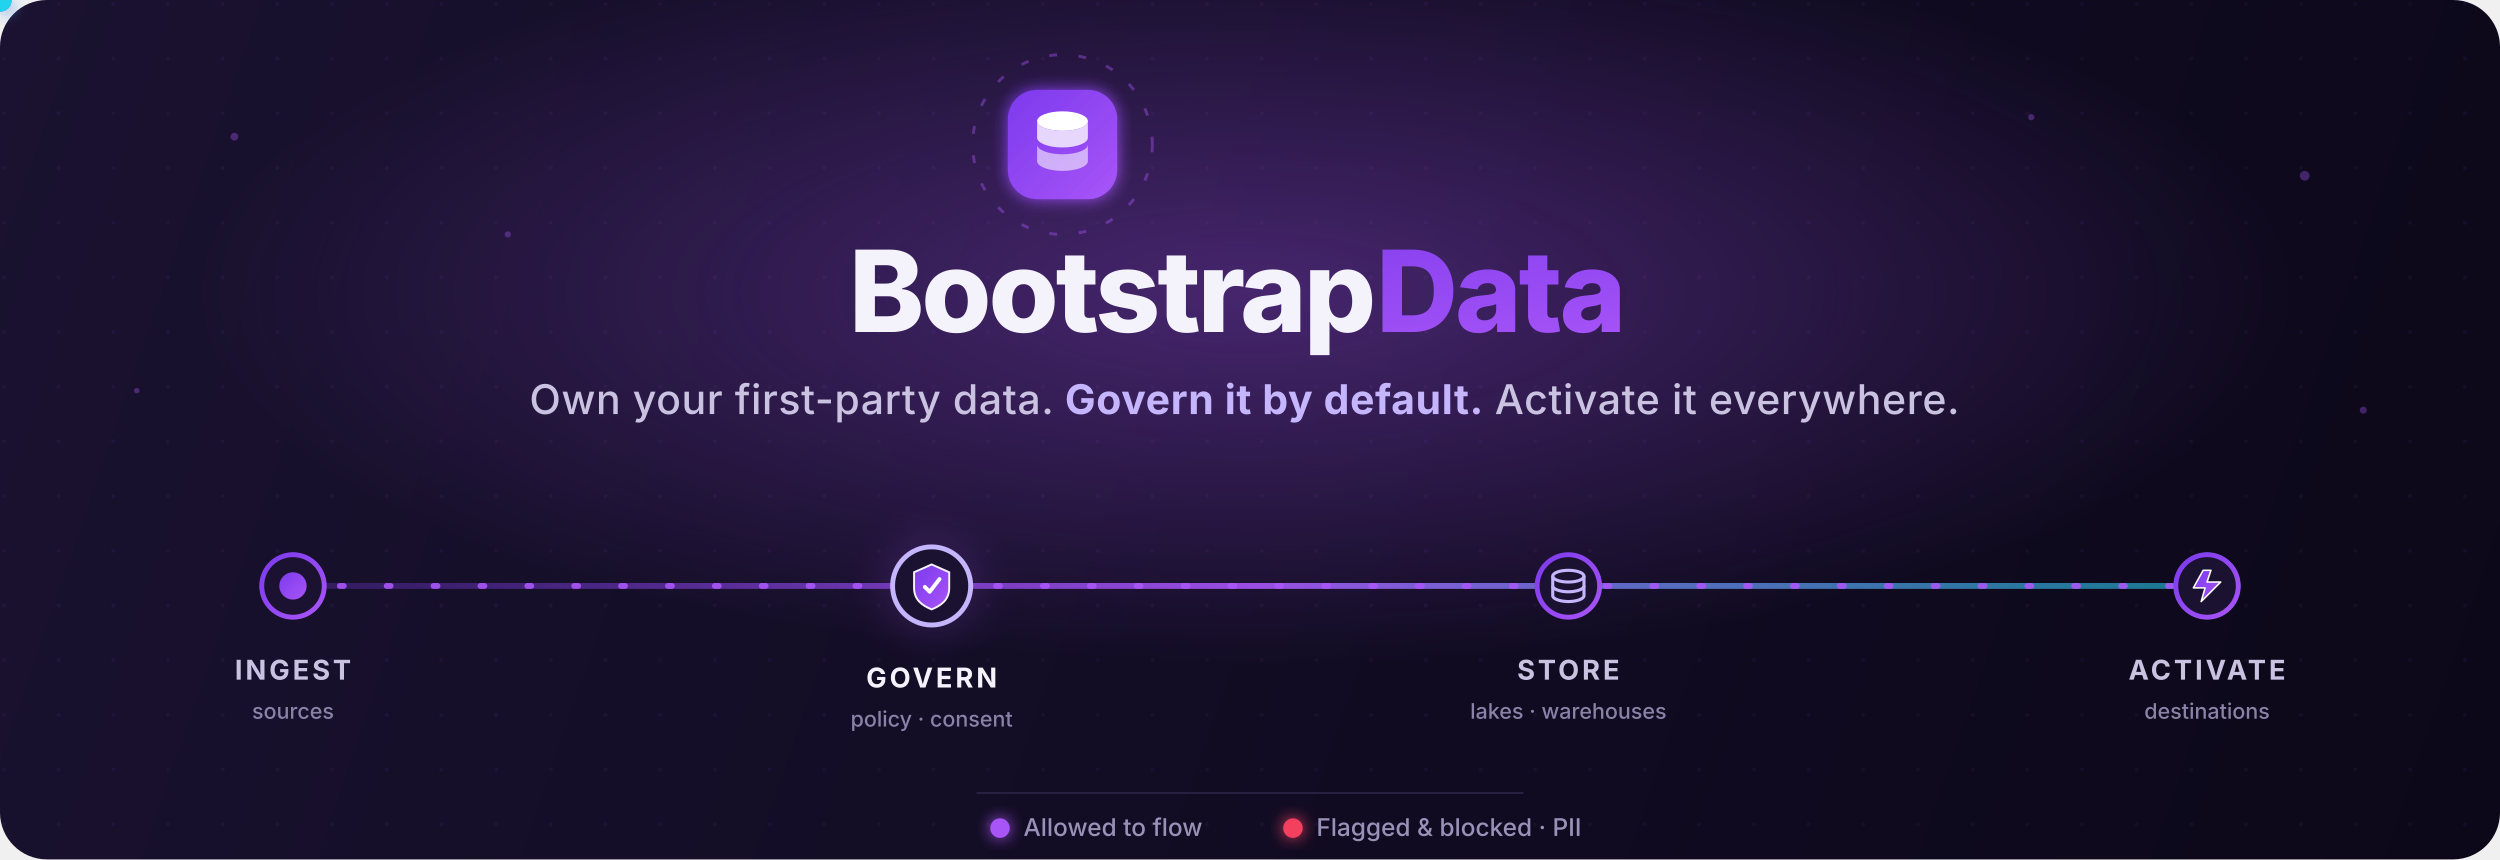
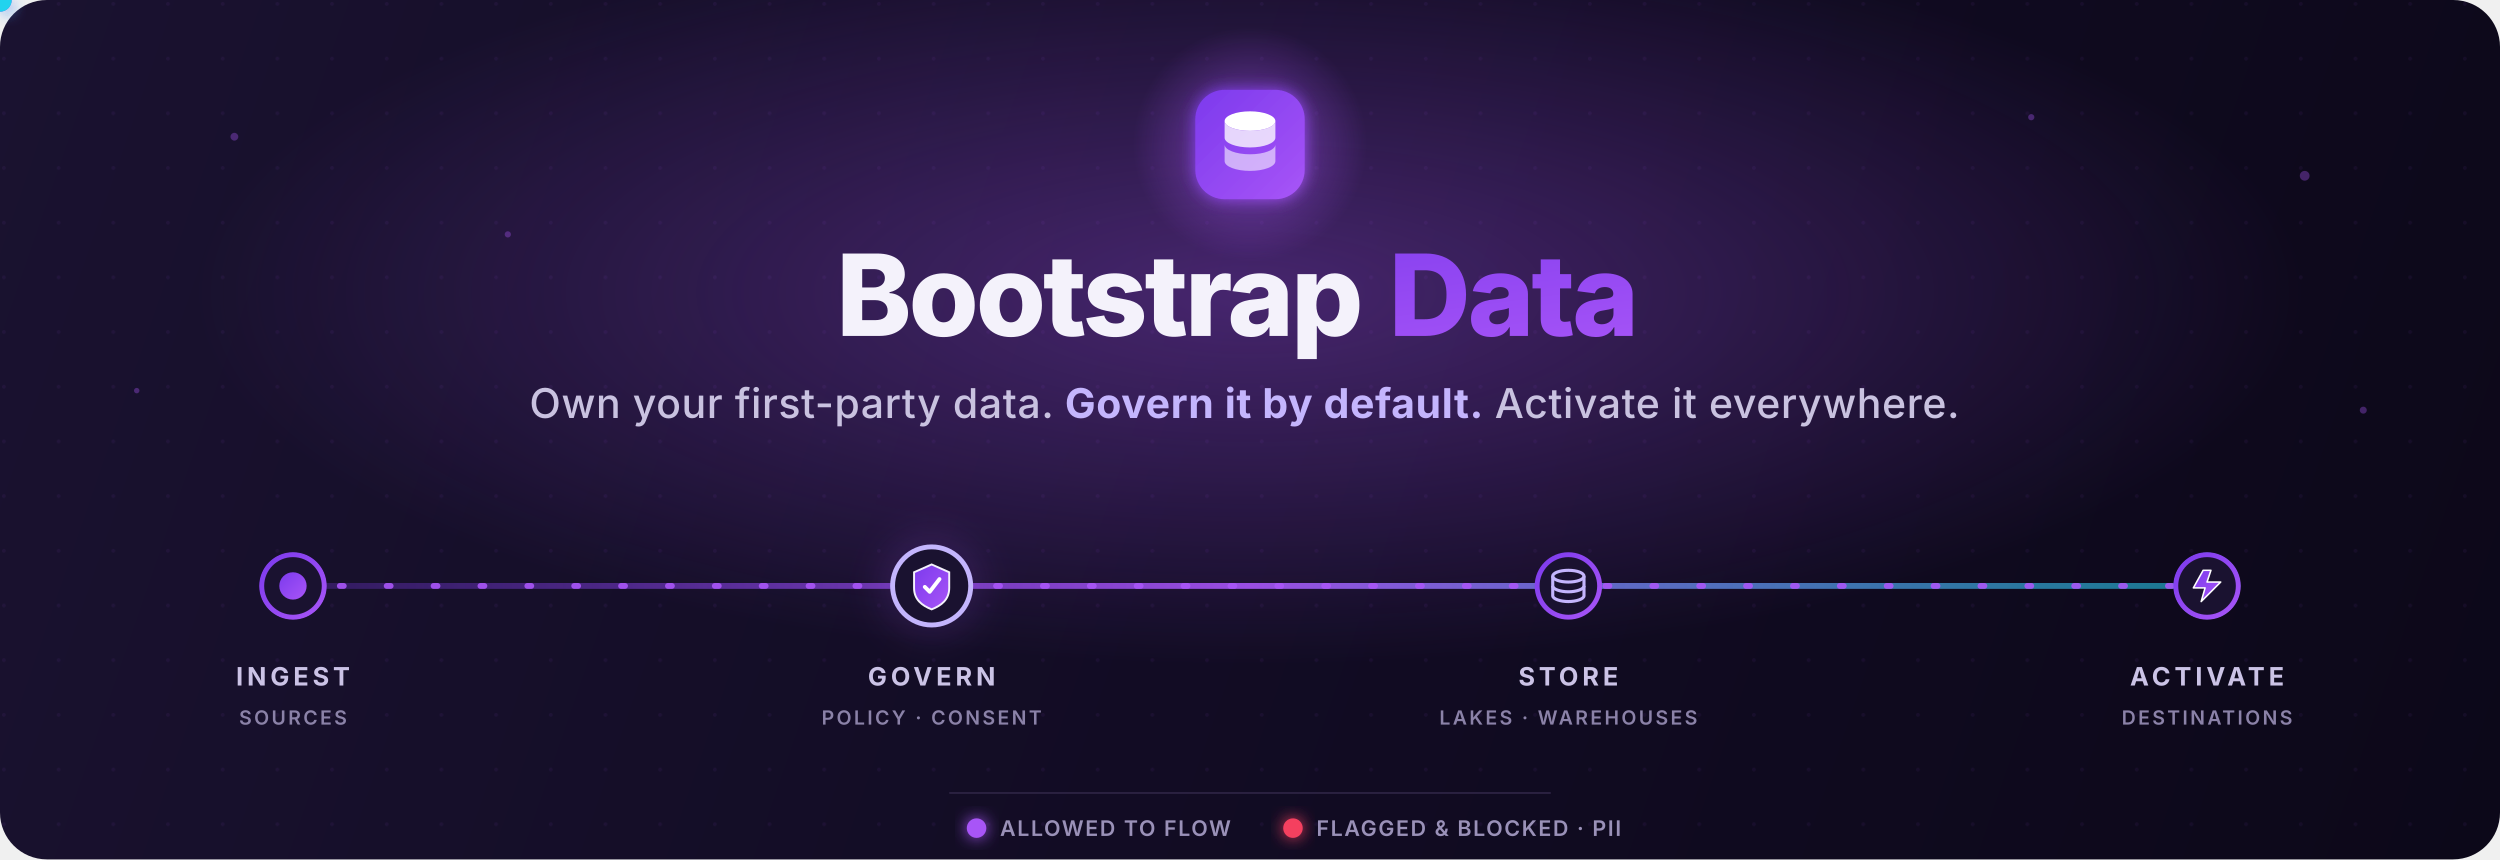
<svg xmlns="http://www.w3.org/2000/svg" width="1280" height="440" viewBox="0 0 1280 440" fill="none" role="img" aria-label="Bootstrap Data — Own your first-party data. Govern it by default. Activate it everywhere.">
  <defs>
    <linearGradient id="bg" x1="0" y1="0" x2="1280" y2="440" gradientUnits="userSpaceOnUse">
      <stop stop-color="#1A1230" />
      <stop offset="0.5" stop-color="#120C24" />
      <stop offset="1" stop-color="#0C0819" />
    </linearGradient>
    <linearGradient id="brand" x1="0" y1="0" x2="1" y2="1">
      <stop stop-color="#7C3AED" />
      <stop offset="1" stop-color="#A855F7" />
    </linearGradient>
    <linearGradient id="line" x1="150" y1="0" x2="1130" y2="0" gradientUnits="userSpaceOnUse">
      <stop stop-color="#7C3AED" stop-opacity="0.25" />
      <stop offset="0.5" stop-color="#A855F7" stop-opacity="0.9" />
      <stop offset="1" stop-color="#22D3EE" stop-opacity="0.55" />
    </linearGradient>
    <radialGradient id="halo" cx="0.5" cy="0.5" r="0.5">
      <stop stop-color="#A855F7" stop-opacity="0.35" />
+       <stop offset="1" stop-color="#A855F7" stop-opacity="0" />
+     </radialGradient>
+     <radialGradient id="markhalo" cx="0.5" cy="0.5" r="0.5">
+       <stop stop-color="#A855F7" stop-opacity="0.55" />
      <stop offset="1" stop-color="#A855F7" stop-opacity="0" />
    </radialGradient>
    <pattern id="dots" width="28" height="28" patternUnits="userSpaceOnUse">
      <circle cx="2" cy="2" r="1" fill="#A855F7" opacity="0.06" />
    </pattern>
    <filter id="glow" x="-60%" y="-60%" width="220%" height="220%">
      <feGaussianBlur stdDeviation="4" result="b" />
      <feMerge>
        <feMergeNode in="b" />
        <feMergeNode in="SourceGraphic" />
      </feMerge>
    </filter>
    <filter id="softglow" x="-80%" y="-80%" width="260%" height="260%">
      <feGaussianBlur stdDeviation="8" />
    </filter>
    <filter id="railglow" x="-10%" y="-400%" width="120%" height="900%">
      <feGaussianBlur stdDeviation="6" />
    </filter>
  </defs>
  <rect width="1280" height="440" rx="24" fill="url(#bg)" />
  <rect width="1280" height="440" rx="24" fill="url(#dots)" />
  <ellipse cx="640" cy="150" rx="540" ry="190" fill="url(#halo)" />
  <g fill="#A855F7" opacity="0.35">
    <circle cx="120" cy="70" r="2">
      <animate attributeName="cy" values="70;60;70" dur="6s" repeatCount="indefinite" />
    </circle>
    <circle cx="1180" cy="90" r="2.5">
      <animate attributeName="cy" values="90;104;90" dur="7s" repeatCount="indefinite" />
    </circle>
    <circle cx="260" cy="120" r="1.6">
      <animate attributeName="opacity" values="0.1;0.6;0.1" dur="5s" repeatCount="indefinite" />
    </circle>
    <circle cx="1040" cy="60" r="1.6">
      <animate attributeName="opacity" values="0.5;0.1;0.5" dur="4.5s" repeatCount="indefinite" />
    </circle>
    <circle cx="70" cy="200" r="1.4">
      <animate attributeName="opacity" values="0.1;0.5;0.1" dur="6.5s" repeatCount="indefinite" />
    </circle>
    <circle cx="1210" cy="210" r="1.8">
      <animate attributeName="cy" values="210;198;210" dur="8s" repeatCount="indefinite" />
    </circle>
  </g>
-   <g transform="translate(544 74)">
-     <circle r="46" fill="none" stroke="#A855F7" stroke-opacity="0.4" stroke-width="1.5" stroke-dasharray="4 11">
-       <animateTransform attributeName="transform" type="rotate" from="0" to="360" dur="22s" repeatCount="indefinite" />
-     </circle>
-     <g transform="translate(-28 -28)">
-       <rect width="56" height="56" rx="15" fill="url(#brand)" filter="url(#glow)" />
-       <g fill="#FFFFFF" transform="translate(-4 -4)">
-         <ellipse cx="32" cy="20" rx="13" ry="5" />
-         <path opacity="0.78" d="M19 20v8.5c0 2.76 5.82 5 13 5s13-2.24 13-5V20c0 2.76-5.82 5-13 5s-13-2.24-13-5Z" />
-         <path opacity="0.56" d="M19 32v8.5c0 2.76 5.82 5 13 5s13-2.24 13-5V32c0 2.76-5.82 5-13 5s-13-2.24-13-5Z" />
-       </g>
+   <ellipse cx="640" cy="74" rx="60" ry="60" fill="url(#markhalo)" />
+   <g transform="translate(612 46)">
+     <rect width="56" height="56" rx="15" fill="url(#brand)" filter="url(#glow)" />
+     <g fill="#FFFFFF" transform="translate(-4 -4)">
+       <ellipse cx="32" cy="20" rx="13" ry="5" />
+       <path opacity="0.78" d="M19 20v8.5c0 2.76 5.82 5 13 5s13-2.24 13-5V20c0 2.76-5.82 5-13 5s-13-2.24-13-5Z" />
+       <path opacity="0.56" d="M19 32v8.5c0 2.76 5.82 5 13 5s13-2.24 13-5V32c0 2.76-5.82 5-13 5s-13-2.24-13-5Z" />
    </g>
  </g>
-   <text x="640" y="170" text-anchor="middle" font-family="'Segoe UI', Inter, system-ui, -apple-system, sans-serif" font-size="58" font-weight="800" letter-spacing="-1.5" fill="#F4F2FB">Bootstrap<tspan fill="url(#brand)"> Data</tspan>
+   <text x="640" y="172" text-anchor="middle" font-family="'Segoe UI', Inter, system-ui, -apple-system, sans-serif" font-size="58" font-weight="800" letter-spacing="-1.5" fill="#F4F2FB">Bootstrap<tspan dx="13" fill="url(#brand)">Data</tspan>
    <animate attributeName="opacity" from="0" to="1" dur="1s" fill="freeze" />
  </text>
-   <text x="640" y="212" text-anchor="middle" font-family="'Segoe UI', Inter, system-ui, -apple-system, sans-serif" font-size="21" font-weight="500" letter-spacing="0.3" fill="#C9C2E0">
+   <text x="640" y="214" text-anchor="middle" font-family="'Segoe UI', Inter, system-ui, -apple-system, sans-serif" font-size="21" font-weight="500" letter-spacing="0.3" fill="#C9C2E0">
    Own your first-party data. <tspan fill="#C4B5FD" font-weight="700">Govern it by default.</tspan> Activate it everywhere.
    <animate attributeName="opacity" from="0" to="1" dur="1.4s" begin="0.3s" fill="freeze" />
  </text>
  <g>
    <line x1="150" y1="300" x2="1130" y2="300" stroke="#A855F7" stroke-width="3" opacity="0.35" filter="url(#railglow)" />
    <line x1="150" y1="300" x2="1130" y2="300" stroke="url(#line)" stroke-width="3" stroke-linecap="round" />
    <line x1="150" y1="300" x2="1130" y2="300" stroke="#A855F7" stroke-width="3" stroke-linecap="round" stroke-dasharray="2 22" opacity="0.9">
      <animate attributeName="stroke-dashoffset" from="0" to="-24" dur="0.7s" repeatCount="indefinite" />
    </line>
    <g filter="url(#glow)">
      <circle r="5.5" fill="#22D3EE">
        <animateMotion dur="4.4s" begin="0s" repeatCount="indefinite" path="M150 300 L1130 300" />
      </circle>
      <circle r="5" fill="#A855F7">
        <animateMotion dur="4.4s" begin="0.7s" repeatCount="indefinite" path="M150 300 L1130 300" />
      </circle>
      <circle r="6" fill="#8B5CF6">
        <animateMotion dur="4.4s" begin="1.5s" repeatCount="indefinite" path="M150 300 L1130 300" />
      </circle>
      <circle r="4.5" fill="#22D3EE">
        <animateMotion dur="4.4s" begin="2.3s" repeatCount="indefinite" path="M150 300 L1130 300" />
      </circle>
      <circle r="5.5" fill="#A855F7">
        <animateMotion dur="4.4s" begin="3.1s" repeatCount="indefinite" path="M150 300 L1130 300" />
      </circle>
    </g>
    <circle r="6" fill="#22D3EE" filter="url(#glow)">
      <animateMotion dur="4.4s" begin="1.1s" repeatCount="indefinite" keyPoints="0;0.34;0.34" keyTimes="0;0.34;1" calcMode="linear" path="M150 300 L1130 300" />
      <animate attributeName="fill" values="#22D3EE;#22D3EE;#F43F5E;#F43F5E" keyTimes="0;0.30;0.34;1" dur="4.4s" begin="1.1s" repeatCount="indefinite" />
      <animate attributeName="opacity" values="1;1;1;0;0" keyTimes="0;0.34;0.40;0.46;1" dur="4.4s" begin="1.1s" repeatCount="indefinite" />
      <animate attributeName="r" values="6;6;9;2;2" keyTimes="0;0.34;0.40;0.46;1" dur="4.4s" begin="1.1s" repeatCount="indefinite" />
    </circle>
    <g transform="translate(150 300)">
      <circle r="16" fill="none" stroke="#A855F7" stroke-width="2">
        <animate attributeName="r" values="16;30" dur="2.6s" repeatCount="indefinite" />
        <animate attributeName="opacity" values="0.7;0" dur="2.6s" repeatCount="indefinite" />
      </circle>
      <circle r="16" fill="#1A1230" stroke="url(#brand)" stroke-width="2.5" />
      <circle r="7" fill="url(#brand)">
        <animate attributeName="r" values="7;9;7" dur="2.2s" repeatCount="indefinite" />
      </circle>
    </g>
    <g transform="translate(477 300)">
      <circle r="28" fill="#A855F7" opacity="0.12" filter="url(#softglow)" />
      <circle r="20" fill="#1A1230" stroke="#C4B5FD" stroke-width="2.5" />
      <path d="M0 -11 L9 -7 V1 C9 7 5 10 0 12 C-5 10 -9 7 -9 1 V-7 Z" fill="url(#brand)" stroke="#F4F2FB" stroke-width="1" />
      <path d="M-3.5 0.5 L-1 3 L4 -3.5" fill="none" stroke="#FFFFFF" stroke-width="2" stroke-linecap="round" stroke-linejoin="round" />
      <animateTransform attributeName="transform" type="scale" additive="sum" values="1;1.06;1" dur="2.4s" repeatCount="indefinite" />
    </g>
    <g transform="translate(803 300)">
      <circle r="16" fill="#1A1230" stroke="url(#brand)" stroke-width="2.5" />
      <g stroke="#C4B5FD" stroke-width="1.6" fill="none">
        <ellipse cx="0" cy="-5" rx="8" ry="3" />
        <path d="M-8 -5 V5 C-8 6.7 -4 8 0 8 C4 8 8 6.7 8 5 V-5" />
        <path d="M-8 0 C-8 1.7 -4 3 0 3 C4 3 8 1.7 8 0" />
      </g>
    </g>
    <g transform="translate(1130 300)">
      <circle r="16" fill="none" stroke="#22D3EE" stroke-width="2">
        <animate attributeName="r" values="16;34" dur="4.4s" begin="0.2s" repeatCount="indefinite" />
        <animate attributeName="opacity" values="0.9;0" dur="4.4s" begin="0.2s" repeatCount="indefinite" />
      </circle>
      <circle r="16" fill="#1A1230" stroke="url(#brand)" stroke-width="2.5" />
      <path d="M-2 -8 L-7 1 H-1 L-3 8 L7 -2 H0 L2 -8 Z" fill="url(#brand)" stroke="#FFFFFF" stroke-width="0.8" stroke-linejoin="round">
        <animate attributeName="opacity" values="0.7;1;0.7" dur="1.6s" repeatCount="indefinite" />
      </path>
    </g>
-     <g font-family="'Segoe UI', Inter, system-ui, sans-serif" font-size="14" font-weight="700" letter-spacing="1.5" text-anchor="middle">
-       <text x="150" y="348" fill="#C9C2E0">INGEST</text>
-       <text x="477" y="352" fill="#F4F2FB">GOVERN</text>
-       <text x="803" y="348" fill="#C9C2E0">STORE</text>
-       <text x="1130" y="348" fill="#C9C2E0">ACTIVATE</text>
+     <g font-family="'Segoe UI', Inter, system-ui, sans-serif" font-size="13" font-weight="700" letter-spacing="2" text-anchor="middle" fill="#CBC3E6">
+       <text x="150" y="351">INGEST</text>
+       <text x="477" y="351">GOVERN</text>
+       <text x="803" y="351">STORE</text>
+       <text x="1130" y="351">ACTIVATE</text>
    </g>
-     <g font-family="'Segoe UI', Inter, system-ui, sans-serif" font-size="11" font-weight="500" text-anchor="middle" fill="#8B82A8">
-       <text x="150" y="368">sources</text>
-       <text x="477" y="372">policy · consent</text>
-       <text x="803" y="368">lakes · warehouses</text>
-       <text x="1130" y="368">destinations</text>
+     <g font-family="'Segoe UI', Inter, system-ui, sans-serif" font-size="10" font-weight="600" letter-spacing="1.2" text-anchor="middle" fill="#8B82A8">
+       <text x="150" y="371">SOURCES</text>
+       <text x="477" y="371">POLICY · CONSENT</text>
+       <text x="803" y="371">LAKES · WAREHOUSES</text>
+       <text x="1130" y="371">DESTINATIONS</text>
    </g>
  </g>
-   <g font-family="'Segoe UI', Inter, system-ui, sans-serif" font-size="12.5" font-weight="500" fill="#9A91B8">
-     <line x1="500" y1="406" x2="780" y2="406" stroke="#2A2140" stroke-width="1" />
-     <circle cx="512" cy="424" r="5" fill="#A855F7" filter="url(#glow)" />
-     <text x="524" y="428">Allowed to flow</text>
+   <g font-family="'Segoe UI', Inter, system-ui, sans-serif" font-size="11" font-weight="600" letter-spacing="0.8" fill="#9A91B8">
+     <line x1="486" y1="406" x2="794" y2="406" stroke="#2A2140" stroke-width="1" />
+     <circle cx="500" cy="424" r="5" fill="#A855F7" filter="url(#glow)" />
+     <text x="512" y="428">ALLOWED TO FLOW</text>
    <circle cx="662" cy="424" r="5" fill="#F43F5E" filter="url(#glow)" />
-     <text x="674" y="428">Flagged &amp; blocked · PII</text>
+     <text x="674" y="428">FLAGGED &amp; BLOCKED · PII</text>
  </g>
</svg>
